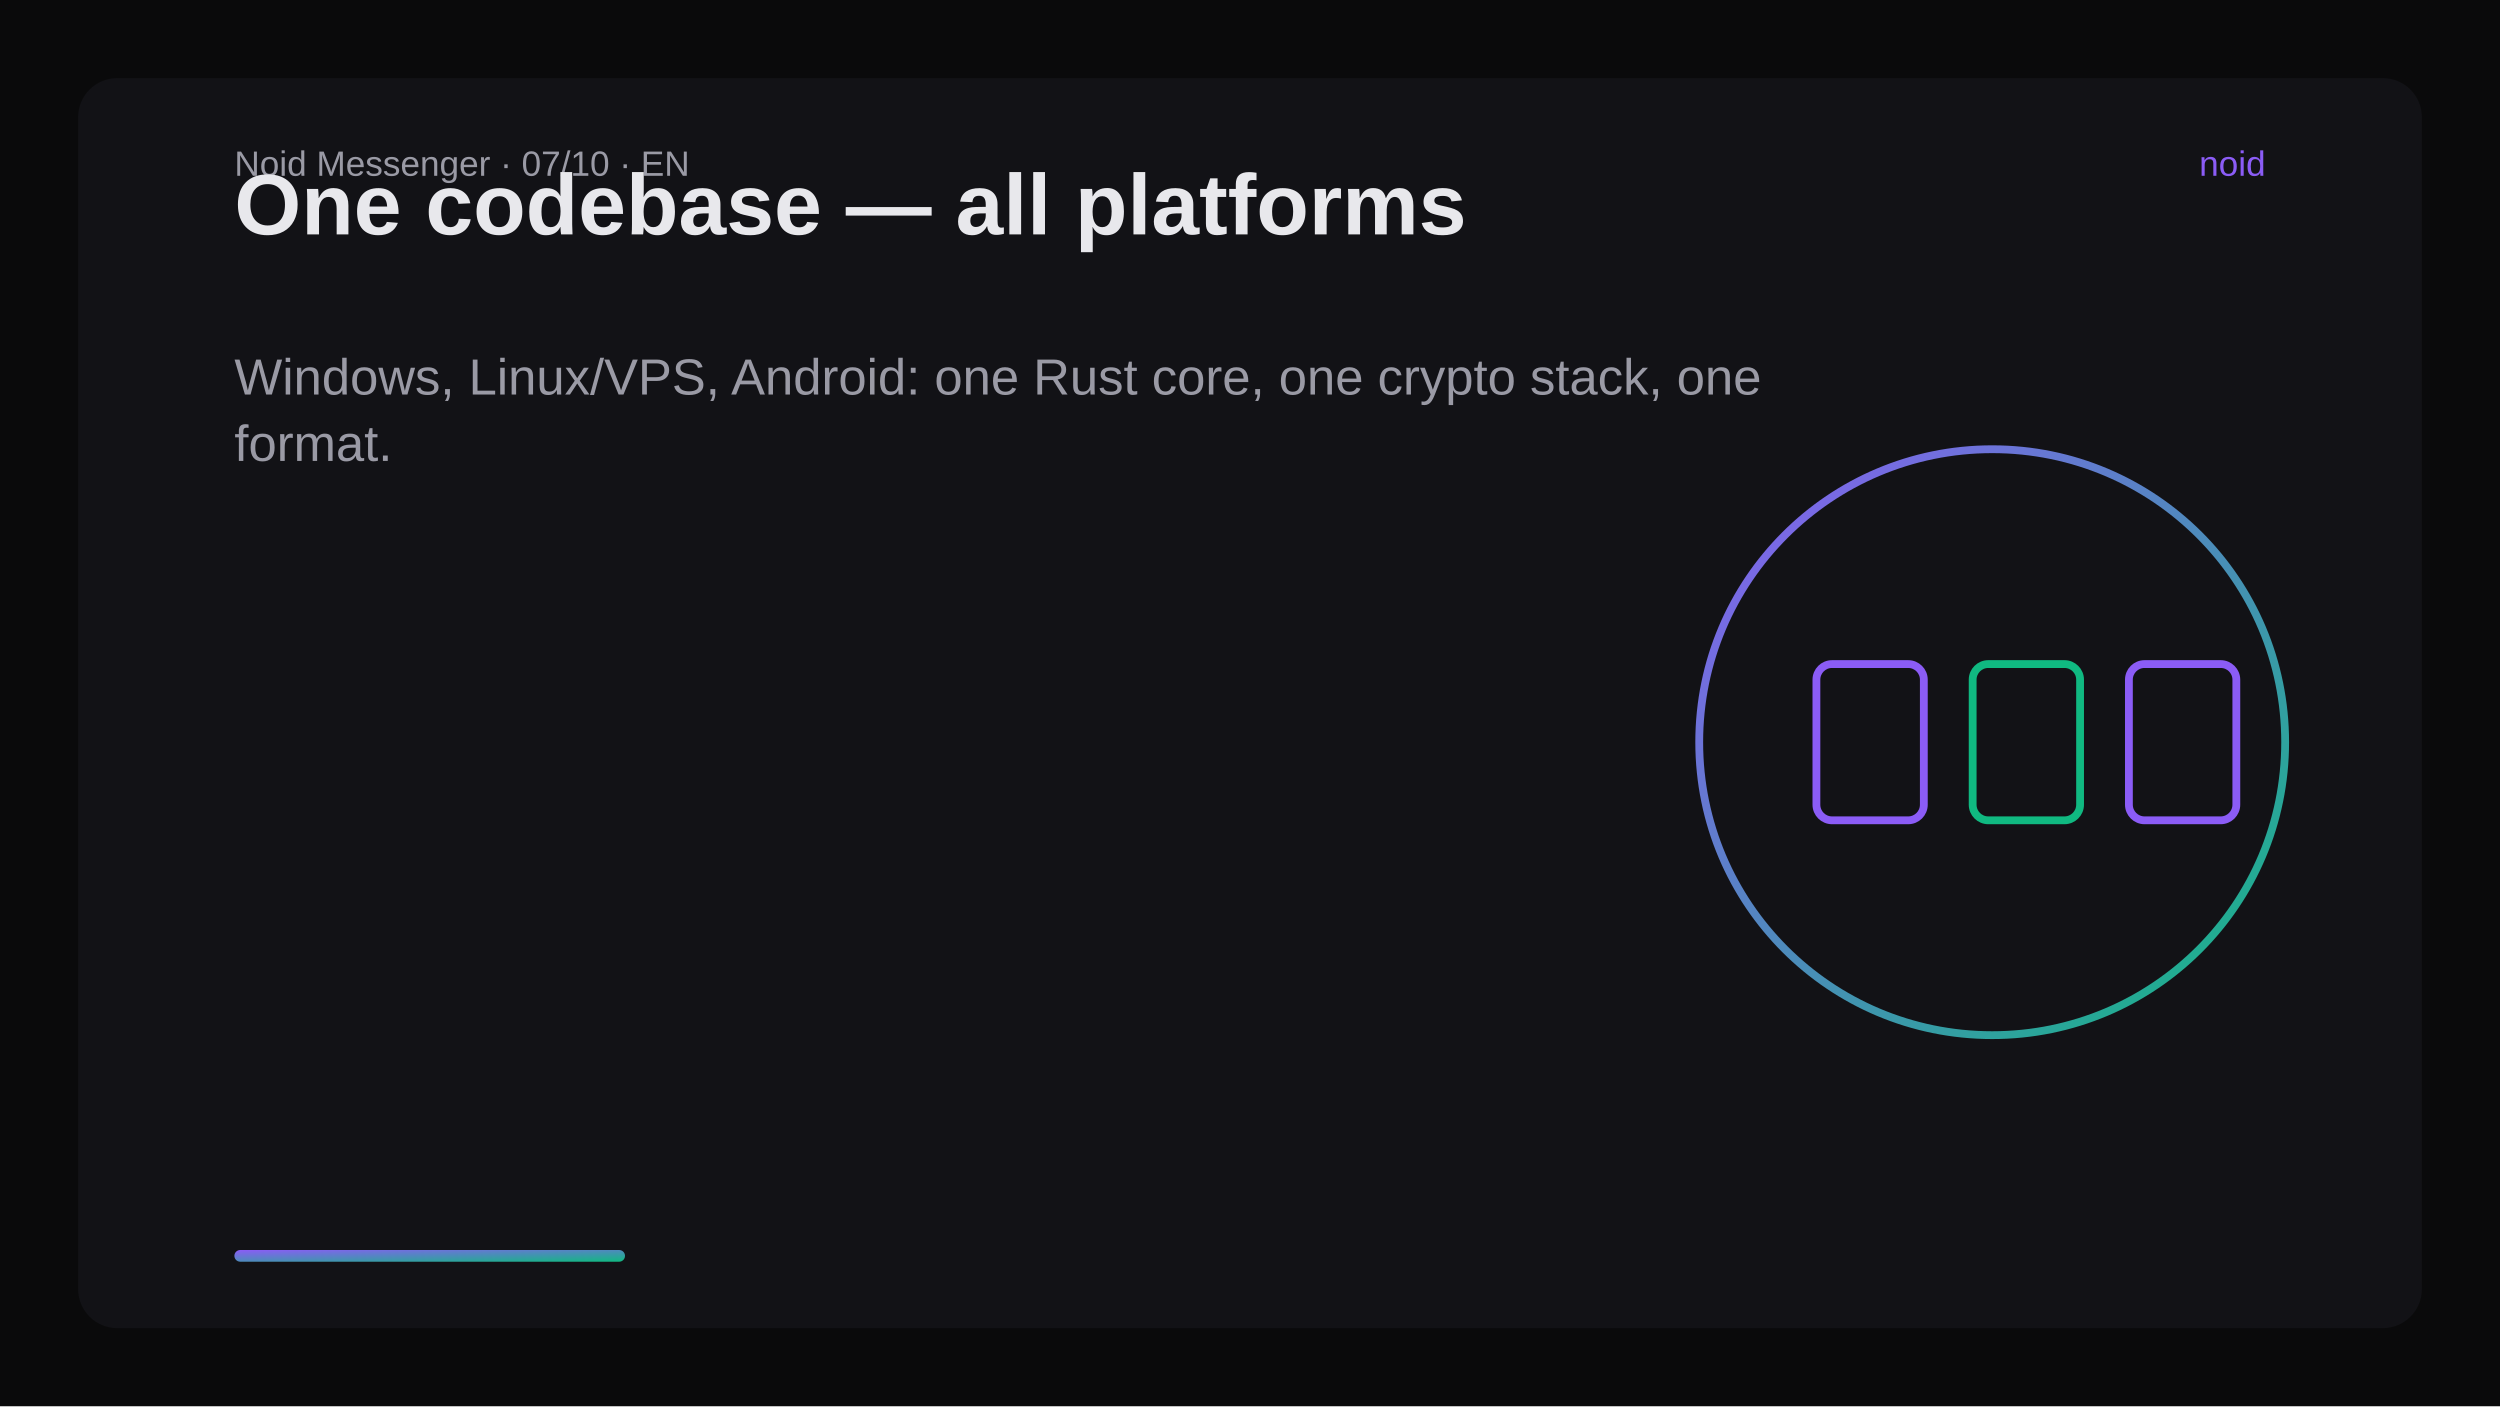
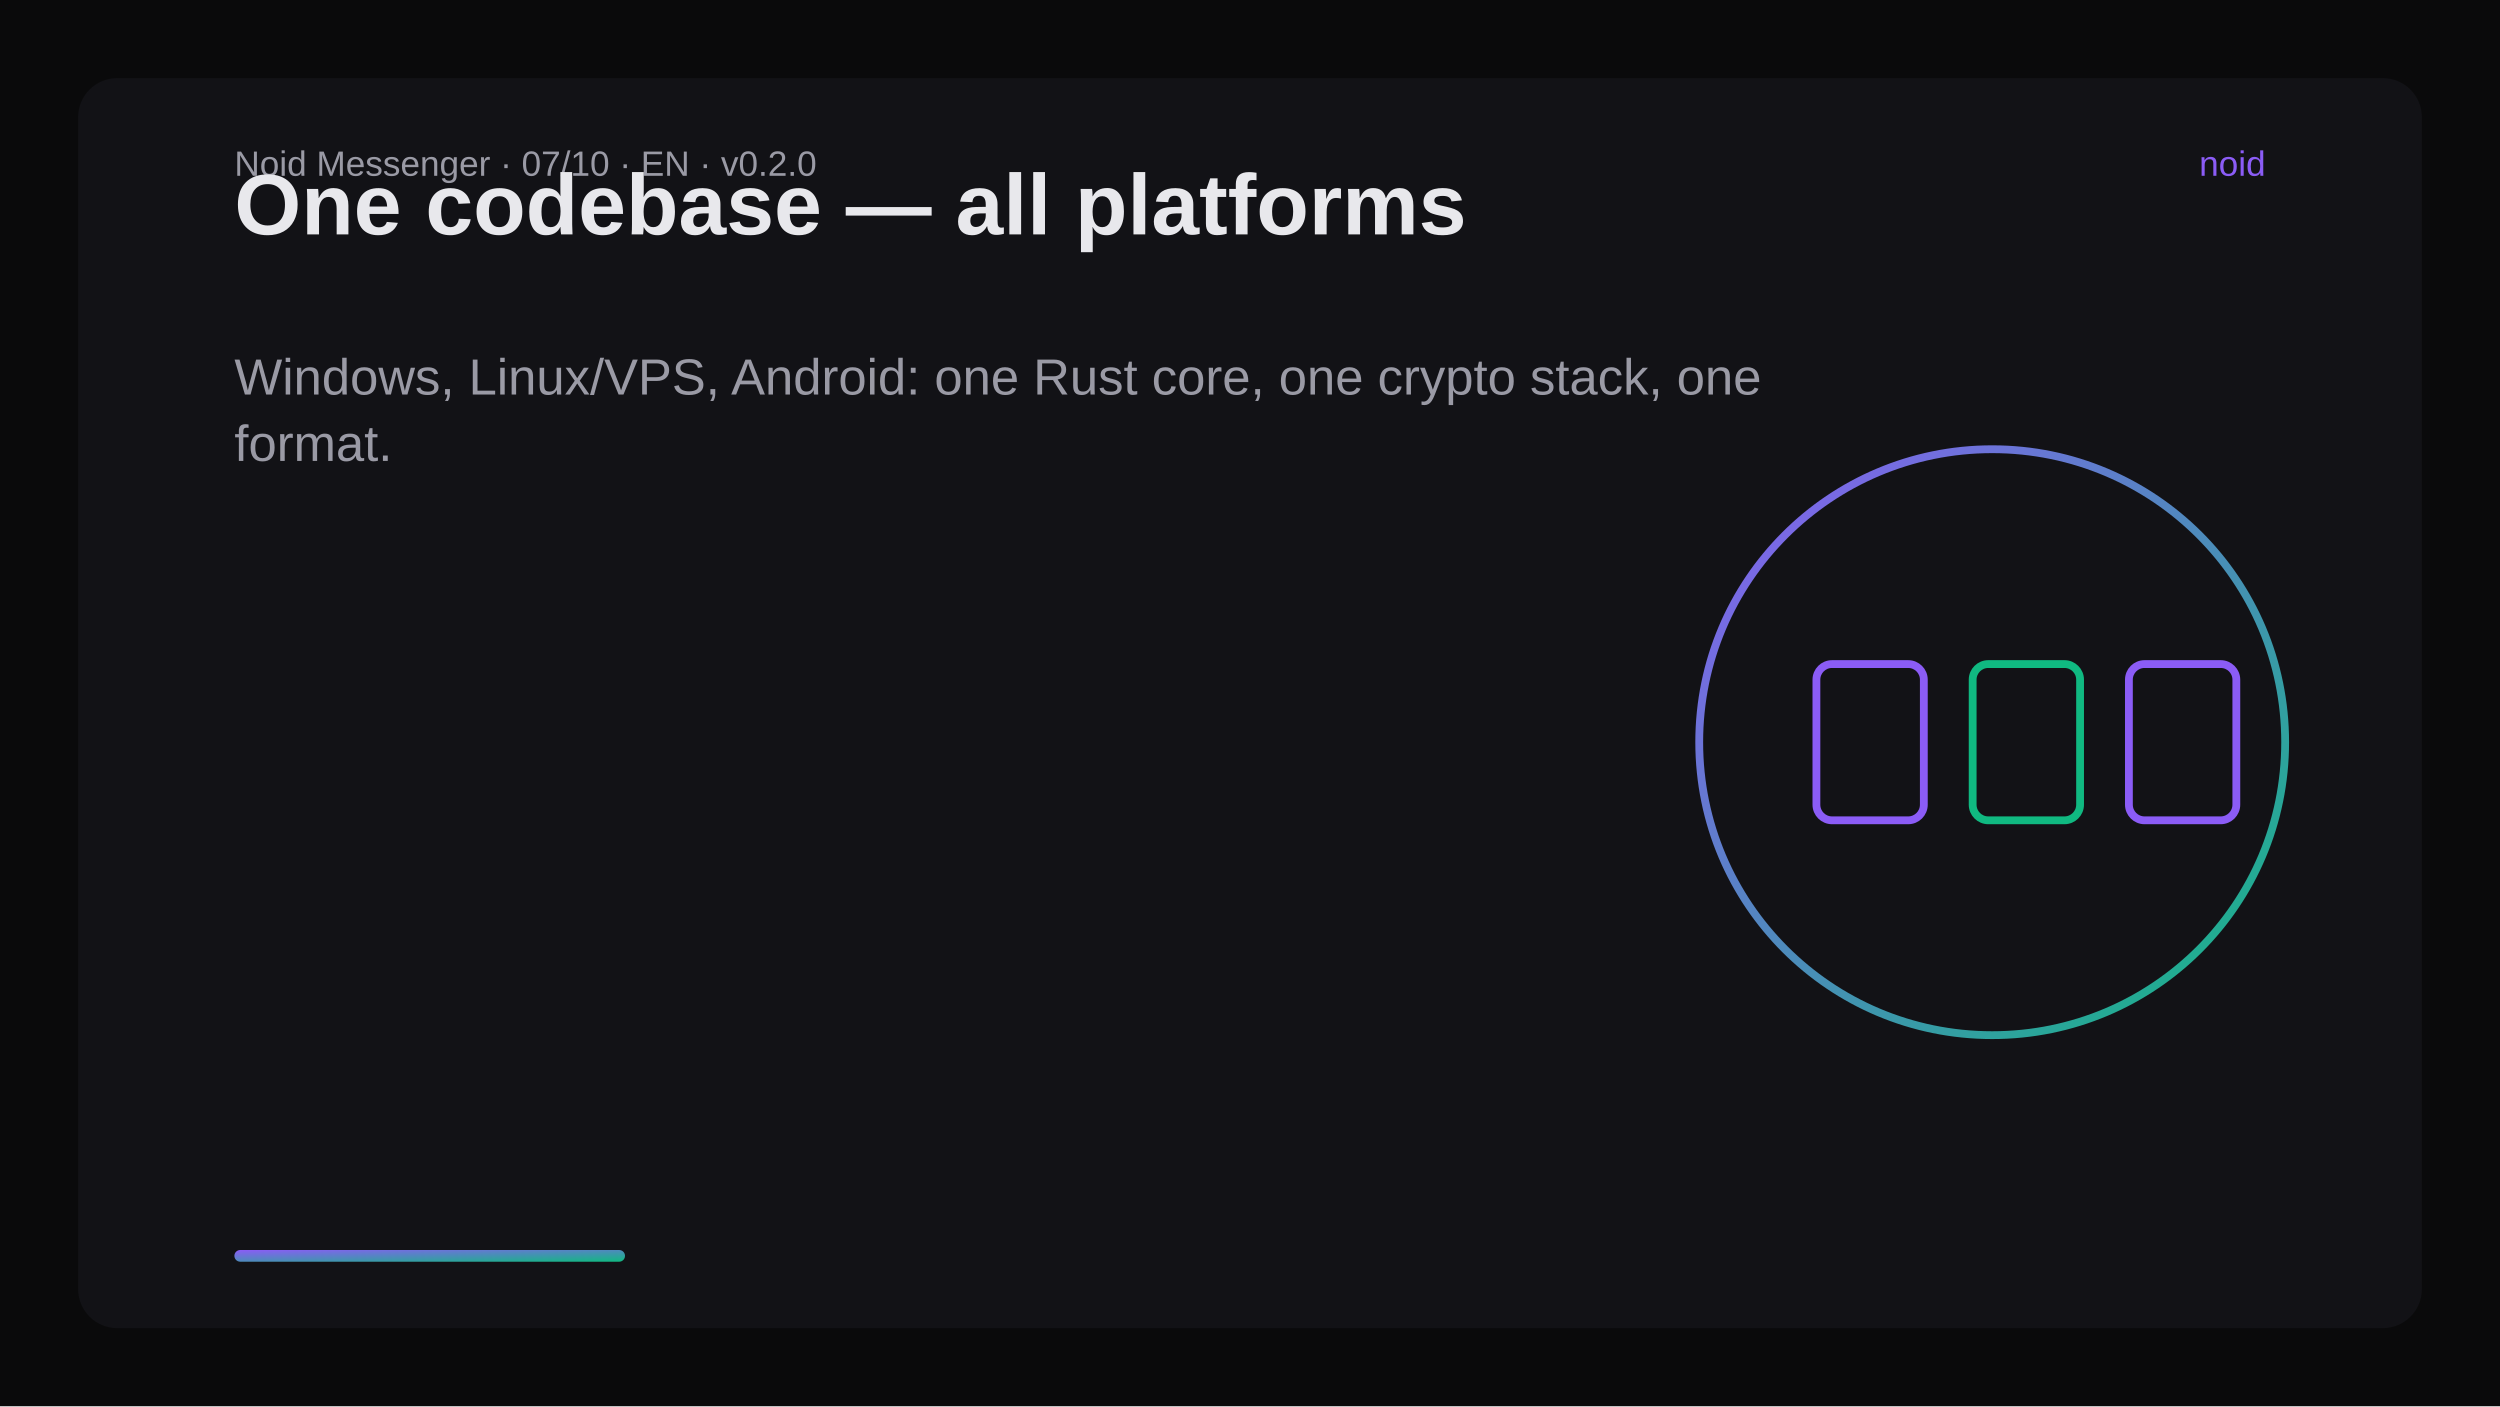
<svg xmlns="http://www.w3.org/2000/svg" width="1280" height="720" viewBox="0 0 1280 720">
  <defs>
    <linearGradient id="g" x1="0" y1="0" x2="1" y2="1">
      <stop offset="0" stop-color="#8b5cf6" />
      <stop offset="1" stop-color="#10b981" />
    </linearGradient>
  </defs>
  <rect width="1280" height="720" fill="#0a0a0b" />
  <rect x="40" y="40" width="1200" height="640" rx="20" fill="#121216" />
-   <text x="120" y="90" font-family="Segoe UI,Arial" font-size="18" fill="#9a9aa5">Noid Messenger · 07/10 · EN</text>
+   <text x="120" y="90" font-family="Segoe UI,Arial" font-size="18" fill="#9a9aa5">Noid Messenger · 07/10 · EN · v0.2.0</text>
  <text x="1160" y="90" text-anchor="end" font-family="Segoe UI,Arial" font-size="18" fill="#8b5cf6">noid</text>
  <text x="120" y="120" font-family="Segoe UI,Arial" font-size="44" font-weight="700" fill="#e8e8ec">One codebase — all platforms</text>
  <text x="120" y="202" font-family="Segoe UI,Arial" font-size="26" fill="#9a9aa5">Windows, Linux/VPS, Android: one Rust core, one crypto stack, one</text>
  <text x="120" y="236" font-family="Segoe UI,Arial" font-size="26" fill="#9a9aa5">format.</text>
  <circle cx="1020" cy="380" r="150" fill="none" stroke="url(#g)" stroke-width="4" />
  <rect x="930" y="340" width="55" height="80" rx="8" fill="none" stroke="#8b5cf6" stroke-width="4" />
  <rect x="1010" y="340" width="55" height="80" rx="8" fill="none" stroke="#10b981" stroke-width="4" />
  <rect x="1090" y="340" width="55" height="80" rx="8" fill="none" stroke="#8b5cf6" stroke-width="4" />
  <rect x="120" y="640" width="200" height="6" rx="3" fill="url(#g)" />
</svg>
